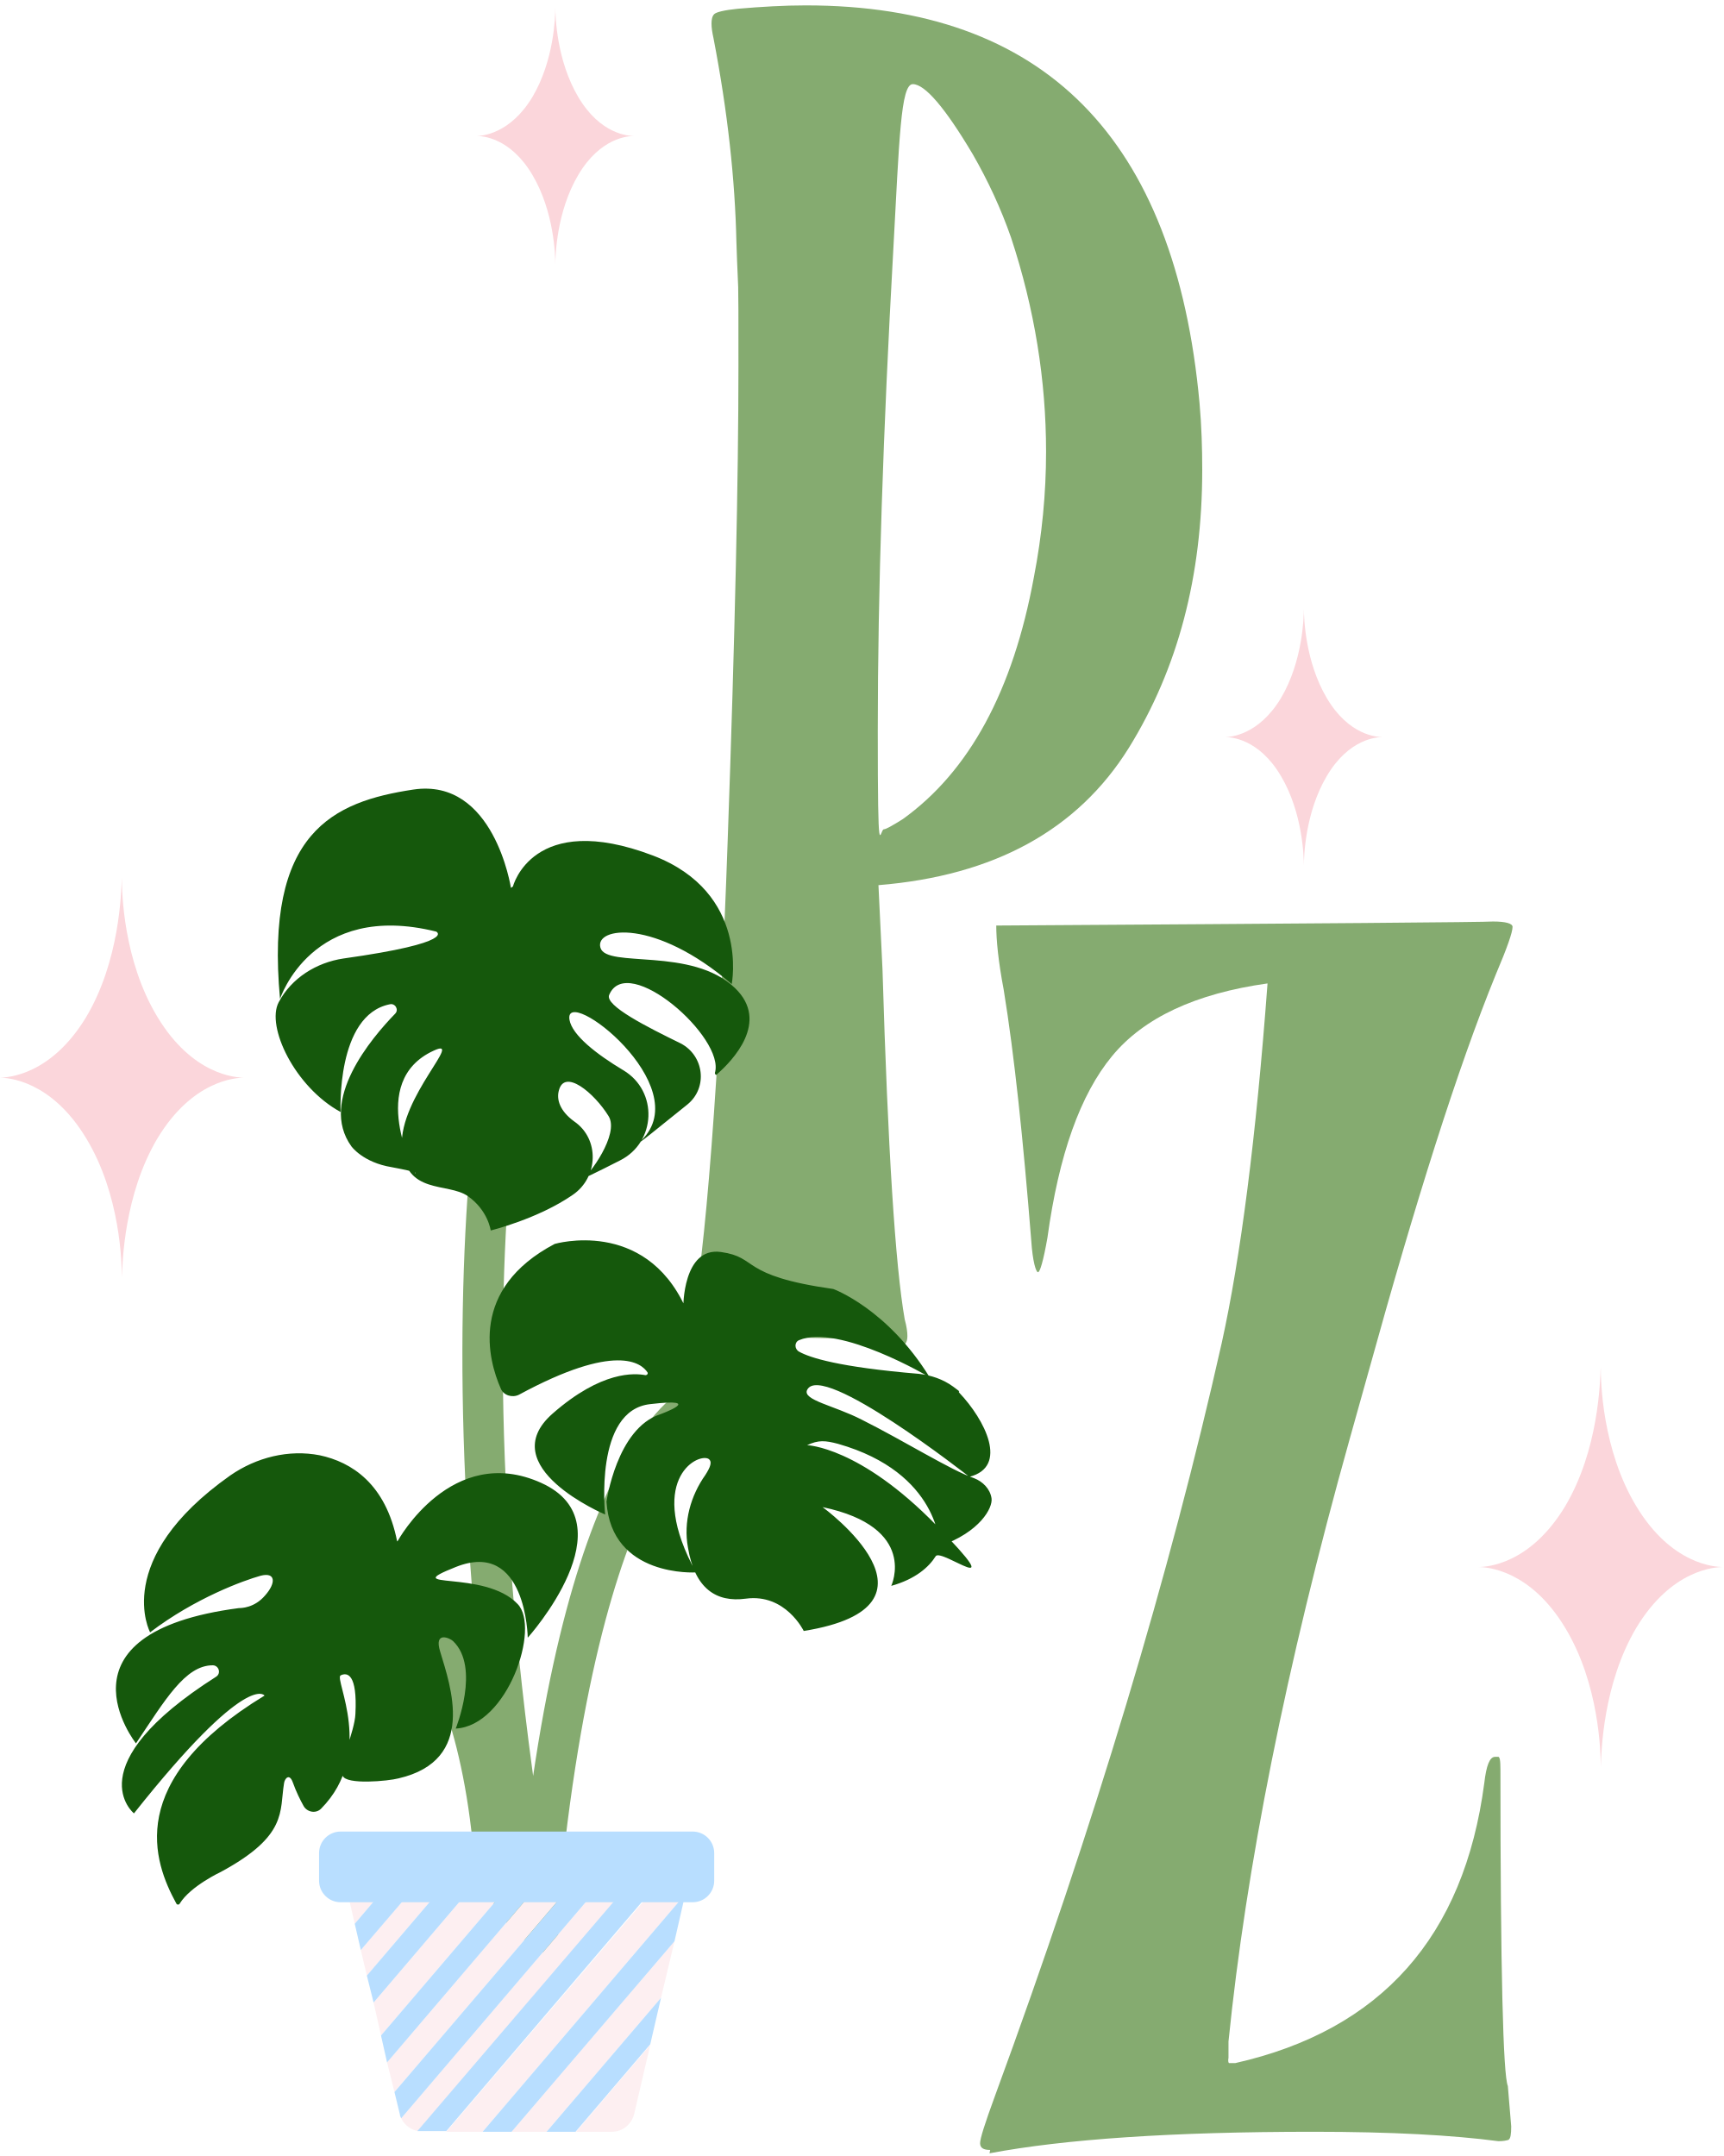
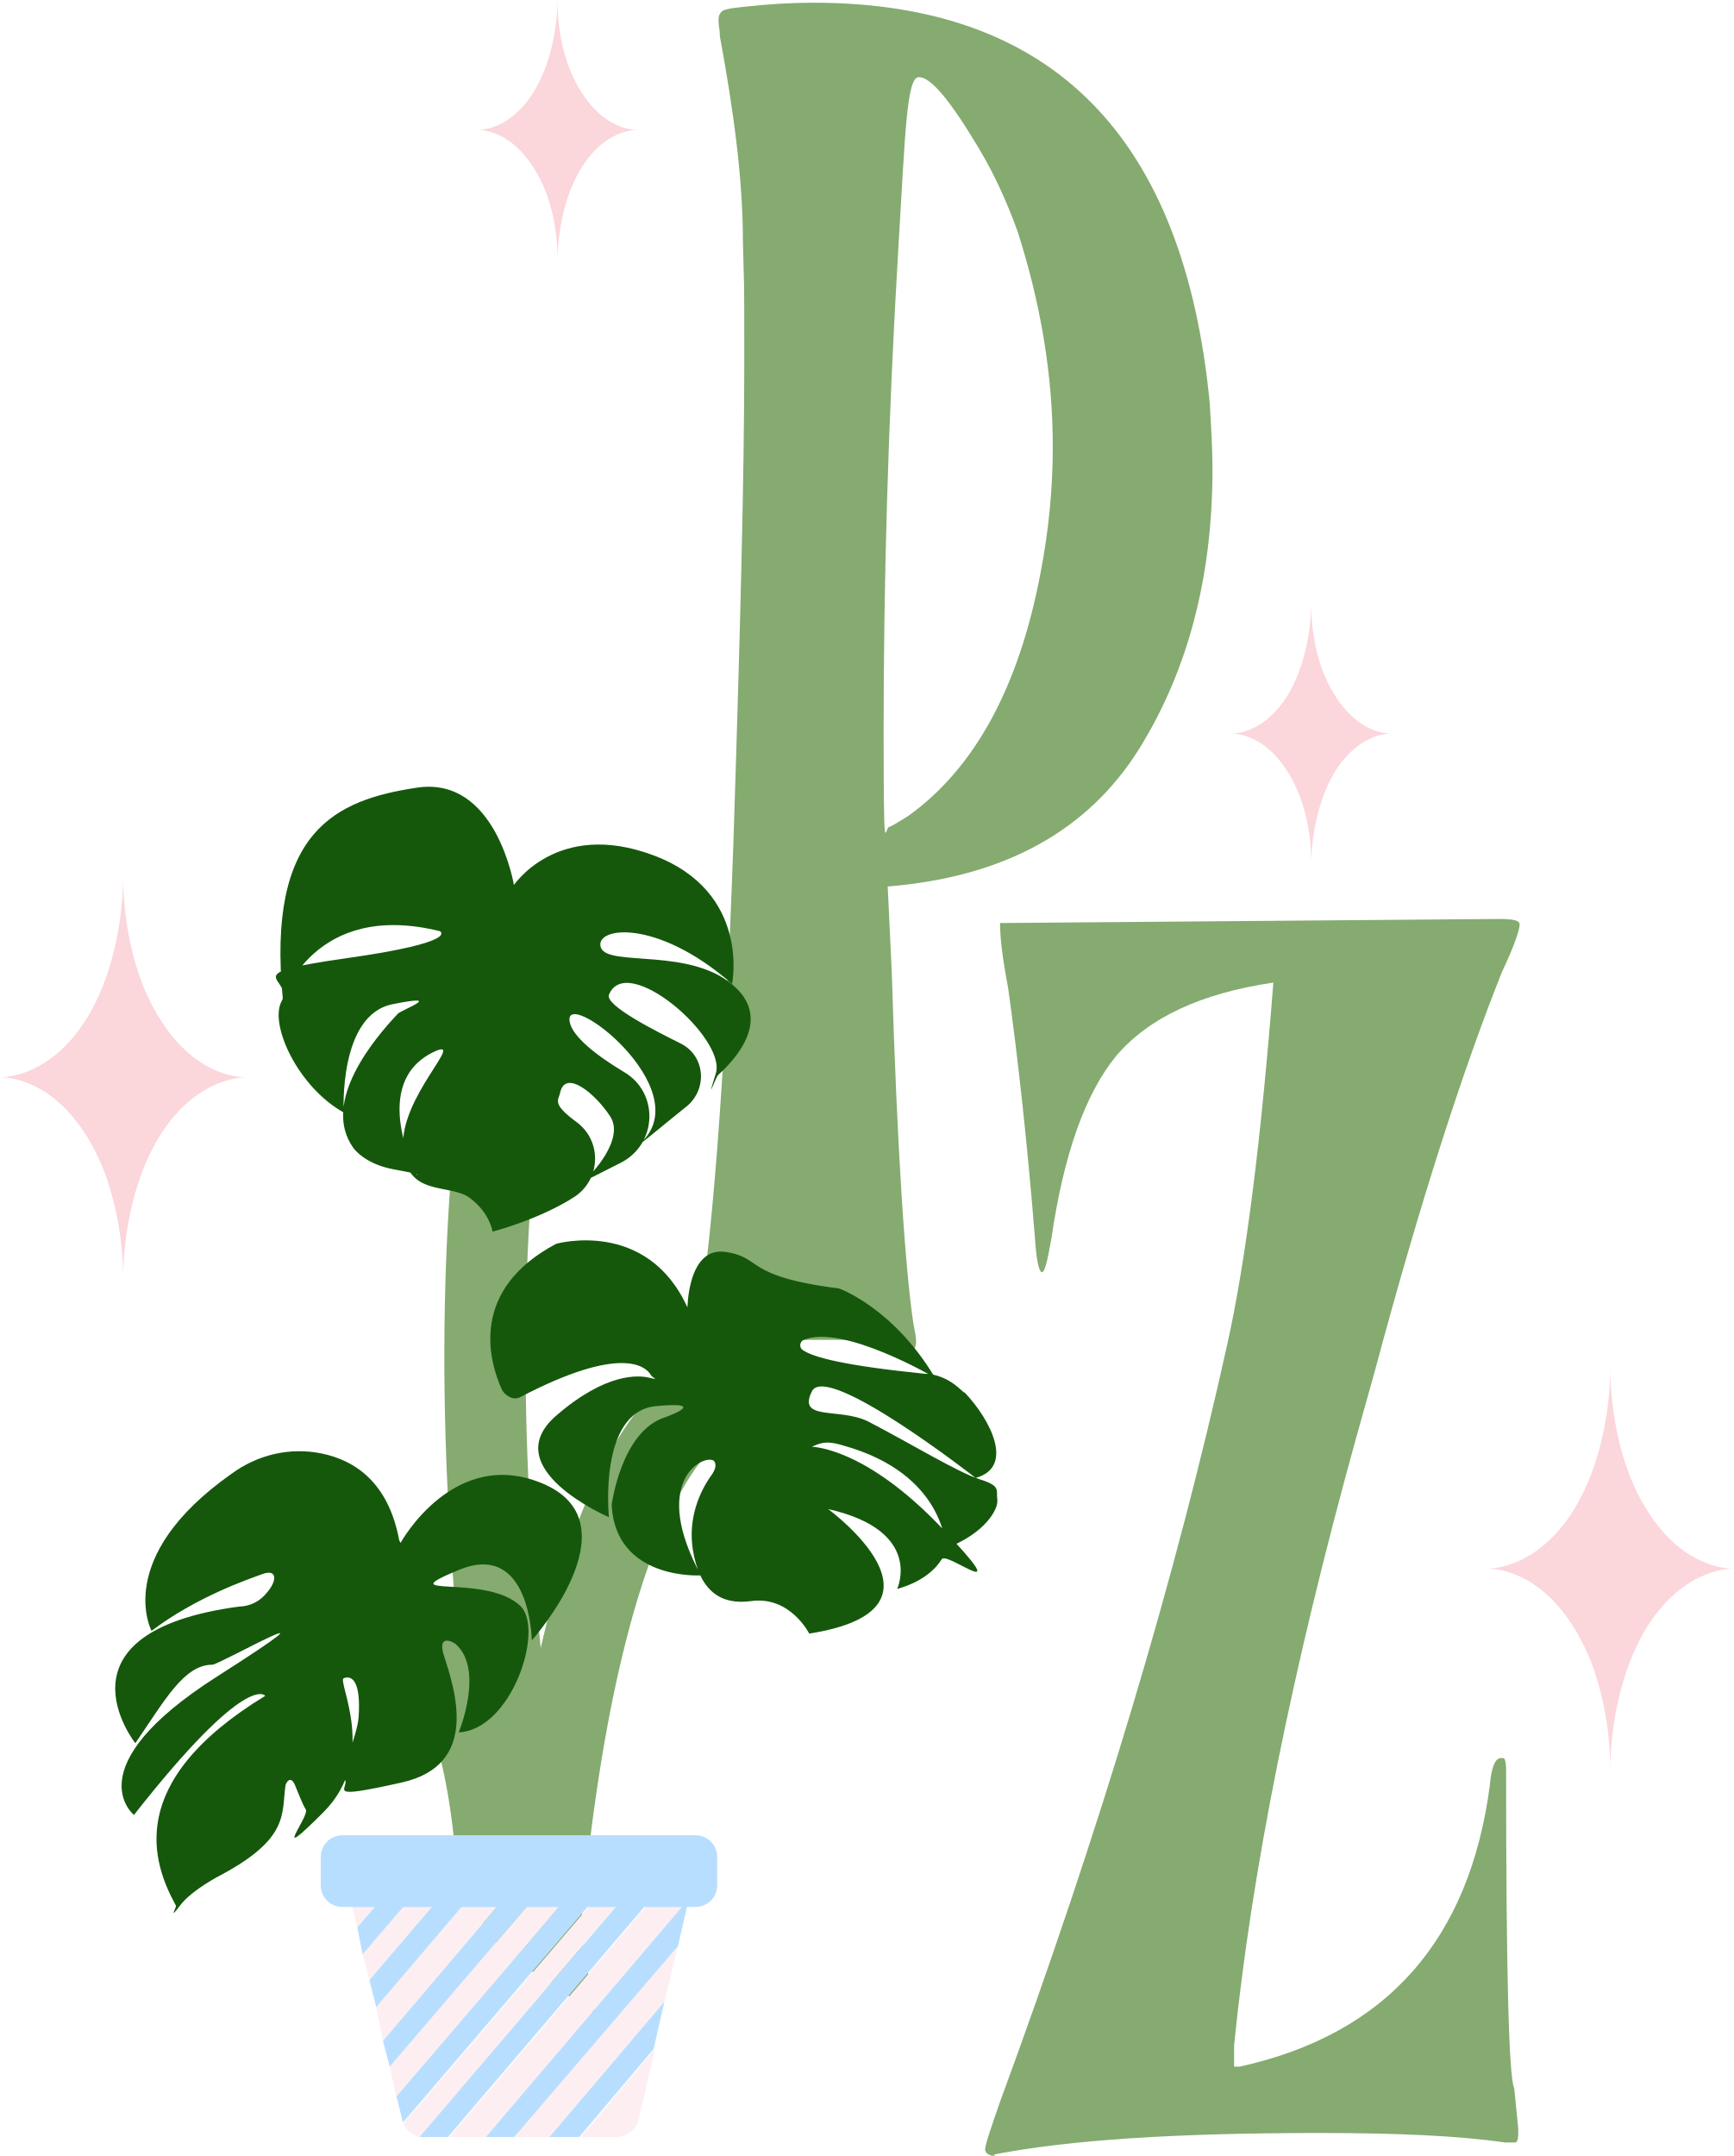
- <svg xmlns="http://www.w3.org/2000/svg" width="256" height="320.3" viewBox="0 0 256 320.3">
-   <path fill="#85ab70" d="M133.7 200.3c-.7 0-1.8-.3-3.3-.8-.8-.3-2.4-.4-4.6-.6-2.2-.1-6.6-.2-13.3-.2-2.7 0-4.8-.1-6.2-.1s-2.4 0-3-.3c-.6-.2-.9-.6-.9-1.1s.1-1.1.4-1.6c.9-3.9 1.9-12.3 2.9-25.3s1.8-28.1 2.4-45.4c1.1-30.7 1.6-54.2 1.6-70.4s0-9.2-.3-18.5c-.2-9.3-1.3-19.4-3.4-30.3-.2-.9-.3-1.6-.3-2.2s.1-1.1.4-1.4c.3-.3 1.5-.6 3.5-.8 3.5-.3 6.9-.5 10.1-.5 35.4 0 54.9 19.7 58.5 59.1.3 3.4.4 6.7.4 9.9 0 15.8-3.6 29.5-10.9 41.3-7.6 12.2-20 19-37.2 20.4l.6 12.5c.8 26.7 1.9 44 3.3 52 .3 1.1.4 1.9.4 2.5 0 1-.4 1.5-1.3 1.5zm-2.4-77.1c.3 0 1.2-.5 2.8-1.5 9.9-7.1 16.4-19.1 19.5-36 1.2-6.2 1.8-12.4 1.8-18.6 0-10.6-1.7-21.2-5.2-31.8-1.5-4.3-3.4-8.4-5.7-12.4-4.1-6.9-7.1-10.4-8.9-10.4s-2 8.2-2.9 24.7c-1.5 26.8-2.3 50.6-2.3 71.4s.3 14.6.9 14.6z" />
-   <path fill="#85ab70" d="M147.1 319.4c-1 0-1.5-.3-1.5-1s.7-2.9 2.2-7c14.8-40.3 26-77.6 33.7-111.9 2.8-12.7 5.1-30.5 6.8-53.4-10.7 1.5-18.4 5.1-23.1 10.8-4.7 5.7-7.9 14.6-9.6 27-.6 3.4-1.1 5.1-1.4 5.1s-.8-1.6-1-4.7c-1.2-15-2.5-27.5-4.1-37.3-.8-4.2-1.1-7.4-1.1-9.5 48.1-.3 72.7-.5 73.8-.6 1.9 0 2.9.3 2.9.8 0 .8-.8 3.1-2.5 7.1-5.7 14-11.9 33.7-18.9 59l-2.8 10c-9.5 33.9-15.4 63.8-18 89.5v2.4c-.1.5 0 .8.1.8h.9c21.7-4.9 34-18.8 37-41.6.3-2.6.8-3.9 1.6-3.9h.4c.3-.1.4.5.4 1.9 0 29.8.4 45.4 1.1 47l.5 6c0 1.2-.1 1.8-.4 2-.3.1-.8.2-1.5.2-6.8-.9-15.9-1.4-27.5-1.4-21 0-37 1.1-48.1 3.2z" />
-   <path fill="#fbd6db" d="M94.2 20.2c-.8 0-5 .2-8.3 5.8-3.2 5.4-3.4 11.9-3.4 13.3 0-1.4-.2-7.9-3.4-13.3-3.3-5.6-7.5-5.8-8.3-5.8.8 0 5-.3 8.3-5.8C82.3 9 82.5 2.5 82.5 1.1c0 1.4.2 7.9 3.4 13.3 3.3 5.6 7.5 5.8 8.3 5.8zm111.2 89.3c-.8 0-5 .2-8.3 5.8-3.2 5.4-3.4 11.9-3.4 13.3 0-1.4-.2-7.9-3.4-13.3-3.3-5.6-7.5-5.8-8.3-5.8.8 0 5-.3 8.3-5.8 3.2-5.4 3.4-11.9 3.4-13.3 0 1.4.2 7.9 3.4 13.3 3.3 5.6 7.5 5.8 8.3 5.8zM36.3 160.1c-1.3 0-7.7.4-12.9 9-5 8.4-5.2 18.5-5.3 20.7 0-2.1-.2-12.3-5.3-20.7-5.2-8.6-11.6-9-12.9-9 1.3 0 7.7-.4 12.9-9 5-8.4 5.2-18.5 5.3-20.7 0 2.1.2 12.3 5.3 20.7 5.2 8.6 11.6 9 12.9 9zM256 232.8c-1.3 0-7.7.4-12.9 9-5 8.4-5.2 18.5-5.3 20.7 0-2.1-.2-12.3-5.3-20.7-5.2-8.6-11.6-9-12.9-9 1.3 0 7.7-.4 12.9-9 5-8.4 5.2-18.5 5.3-20.7 0 2.1.2 12.3 5.3 20.7 5.2 8.6 11.6 9 12.9 9z" />
-   <path fill="none" stroke="#85ab70" stroke-miterlimit="10" stroke-width="6" d="M62.1 243.9c2.7-2.2 8.7 8.8 10.9 27.7 1.2 10.7 6.6 14.2 6.6 14.2-17.5-99.7-.5-150.2-.5-150.2m24.8 72.9s-18.1 6.5-24.2 77.3" />
-   <path fill="#fdeff1" d="M90.5 278.5l-30.9 36.2c.5 1 1.4 1.7 2.5 1.9l32.6-38.1h-4.1zm12 0H99l-32.7 38.2h5.4l30.1-35.3.7-2.9zm-39.3 0l-9.6 11.2.9 3.8 12.8-15h-4.1zm8.5 0l-16.2 19 1.1 4.9L77 278.5h-5.3zm9.6 0l-23.8 27.9 1.1 4.4 27.6-32.3h-4.9zm4.2 38.2h5.4c1.6 0 2.9-1.1 3.3-2.6l2.4-10.3-11.1 13zM51 278.5l1.7 7.3 6.2-7.3H51zm49.2 9.9L76 316.7h5.2l17-19.9 2-8.4z" />
-   <path fill="#b8deff" d="M58.9 278.5l-6.2 7.3.9 3.9 9.6-11.2h-4.3zm8.4 0l-12.8 15 1 4 16.2-19h-4.4zm9.7 0l-20.4 23.9.9 4 23.8-27.9H77zm9.2 0l-27.6 32.3.8 3.3c0 .2.1.4.2.6l30.9-36.2h-4.3zm8.4 0L62 316.6h4.3l32.6-38.2h-4.3zm7.2 2.9l-30.1 35.3H76l24.2-28.3 1.6-7zm-3.6 15.4l-17 19.9h4.3l11.1-13 1.6-6.9z" />
-   <path fill="#15580c" d="M59.1 228.9s8-14.6 21.3-8.6-2 23-2 23-.2-14.7-10.7-10.5c-8.8 3.5 4.3.3 9.2 5.5 3.4 3.5-1.5 18.1-9.2 18.5 0 0 3.7-9.1-.4-13-.4-.4-2.9-1.6-1.9 1.6 1.5 5 5.5 16.1-6.2 18.8-1.5.4-7.8 1-8.3-.4-.6-1.7 1.8-6.5 1.9-9.2.3-5.9-1.2-6.2-2.2-5.7s5.2 11.6-2.9 19.8c-.8.8-2.1.5-2.6-.4s-1.1-2.1-1.6-3.5-1.2-.6-1.3.1c-.7 4.2.6 7.8-9.4 13.2 0 0-4.5 2.1-6.1 4.7-.1.2-.4.2-.5 0-3.4-6.2-7.8-18.2 13.1-30.9 0 0-2.5-3.8-19.4 17.5 0 0-8.7-7 12.2-20.3.8-.5.4-1.7-.5-1.7-4.1 0-7.1 5.2-11.4 11.6 0 0-13-16.4 15.3-20.1.3 0 2.3 0 3.9-1.9 1.6-1.8 1.6-3.5-.7-2.9-2.5.7-9.7 3.3-16.4 8.4 0 0-5.8-10.8 11.9-23.3 3.9-2.7 8.7-3.9 13.3-3 4.7 1 9.8 4.2 11.5 12.8zm42.4-34.6s-.1-9.1 5.6-8.3c5.7.8 2.6 3.5 16.7 5.5 0 0 8 2.9 14.3 13.1 0 0-13.5-8-19.4-5.5-.7.3-.7 1.3 0 1.7 1.6.9 5.9 2.3 17.8 3.3 1.8.2 3.6.8 5.1 1.9s.6.5.9.9c3.8 4 7.4 11 1.5 12.5 0 0-22-17.3-24.1-12.9-.7 1.5 4 2.3 8.1 4.4 6.2 3.1 13.4 7.6 16.7 8.7 1.3.5 2.4 1.6 2.6 3s-1.7 5-7.7 7.1c0 0 0-10.9-15.1-15.2-1.9-.5-2.9-.6-4.6.2 0 0 7.8.2 19.2 11.9s.7 3.3-.1 4.6c-1 1.6-3 3.4-6.6 4.4 0 0 4.1-8.7-10.2-11.7 0 0 20.2 14.7-2.8 18.4 0 0-2.7-5.6-8.6-4.8-4.4.6-7.6-1.5-8.6-7.6-.7-3.8.4-7.7 2.6-10.8.7-1.1 1.1-2 .4-2.4-1.8-.8-9.2 3.4-1.8 16.9 0 0-12.6.8-13.3-10.5 0 0 1.5-10.9 8-13 0 0 6.9-2.5-1.5-1.5-8.4.9-6.7 16.4-6.7 16.4s-16.8-7.1-7.8-15c7.3-6.4 12.2-6 13.8-5.7.2 0 .4-.2.3-.4-.9-1.4-4.7-4.5-19.1 3.3-1 .5-2.3.1-2.7-.9-1.9-4.3-4.7-14.8 8-21.5 0 0 13.3-3.9 19.4 9.4zm-25.6-62.4s-2.5-16.4-14.5-14.6c-11.9 1.8-22.1 6.3-19.8 31.1 0 0 4.7-14.6 23.2-10 0 0 3.3 1.6-13.8 4-4 .6-7.7 2.9-9.6 6.5s2.4 12.6 9.2 16.3c0 0-.7-14.4 7.3-16 .8-.2 1.4.8.8 1.4-3.5 3.6-11.4 12.9-6.5 19.7 0 0 1.7 2.4 6 3.1 4.3.8 3.5.9 3.5.9s-7.3-13.6 2.7-18.2c4.7-2.2-5.1 6.9-4.7 14.2.5 7.3 6.8 5.3 9.8 7.4 3 2.1 3.4 5.1 3.4 5.1s7-1.7 12.2-5.3c3.8-2.6 4-8.3.2-10.9-2.2-1.6-2.6-3.3-2.3-4.5.8-3.5 5.3.3 7.4 3.7 1.7 2.7-3 8.9-3.8 9.3s2.2-1 5.5-2.7c5.4-2.7 5.7-10.3.5-13.4-4-2.4-7.6-5.2-8-7.5-.9-5.4 19 9.8 10.7 17.9-1.2 1.2 2.8-2.1 6.8-5.3 3.1-2.5 2.5-7.3-1-9.1-4.9-2.4-11.3-5.6-10.6-7.2 2.7-6.4 17.3 6.4 15.7 11.6 0 .2.2.4.3.2 2.3-2 7.9-7.8 2.7-12.8-6.4-6.2-19.1-2.9-20-6s8.1-4.4 19.5 5.4c0 0 2.7-13.6-11.7-19.1-17.9-6.8-20.8 4.6-20.8 4.6z" />
-   <rect width="58.7" height="10.5" x="47.4" y="272.1" fill="#b8deff" rx="3.2" ry="3.2" />
+ <svg xmlns="http://www.w3.org/2000/svg" width="128.1" height="159.3" viewBox="0 0 128.1 159.3">
+   <g id="a">
+     <path d="M66.9,99.7c-.3,0-.9-.1-1.6-.4-.4-.1-1.2-.2-2.3-.3-1.1,0-3.3,0-6.7,0-1.4,0-2.4,0-3.1,0s-1.2,0-1.5-.1c-.3,0-.4-.3-.4-.6s0-.5,.2-.8c.5-1.9,1-6.2,1.5-12.6,.5-6.5,.9-14.1,1.2-22.7,.5-15.4,.8-27.1,.8-35.2s0-4.6-.1-9.2c0-4.6-.7-9.7-1.7-15.1,0-.5-.1-.8-.1-1.1s0-.5,.2-.7c.1-.2,.7-.3,1.7-.4,1.8-.2,3.5-.3,5.1-.3,17.7,0,27.4,9.9,29.3,29.6,.1,1.7,.2,3.3,.2,4.9,0,7.9-1.8,14.8-5.4,20.6-3.8,6.1-10,9.5-18.6,10.2l.3,6.3c.4,13.3,1,22,1.6,26,.1,.5,.2,1,.2,1.3,0,.5-.2,.8-.6,.8Zm-1.2-38.6c.1,0,.6-.3,1.4-.8,4.9-3.5,8.2-9.5,9.8-18,.6-3.1,.9-6.2,.9-9.3,0-5.3-.9-10.6-2.6-15.9-.8-2.2-1.7-4.2-2.9-6.2-2.1-3.5-3.5-5.2-4.4-5.2s-1,4.1-1.5,12.4c-.8,13.4-1.1,25.3-1.1,35.7s.1,7.3,.4,7.3Z" fill="#85ab70" />
+     <path d="M73.6,159.3c-.5,0-.8-.2-.8-.5s.4-1.5,1.1-3.5c7.4-20.1,13-38.8,16.8-56,1.4-6.3,2.5-15.2,3.4-26.7-5.4,.8-9.2,2.6-11.6,5.4-2.3,2.8-3.9,7.3-4.8,13.5-.3,1.7-.5,2.5-.7,2.5s-.4-.8-.5-2.3c-.6-7.5-1.3-13.7-2-18.7-.4-2.1-.6-3.7-.6-4.8,24.1-.2,36.4-.3,36.9-.3,1,0,1.5,.1,1.5,.4,0,.4-.4,1.6-1.3,3.5-2.8,7-6,16.8-9.4,29.5l-1.4,5c-4.7,17-7.7,31.9-9,44.8v1.2c0,.3,0,.4,0,.4h.4c10.9-2.4,17-9.4,18.5-20.8,.1-1.3,.4-2,.8-2h.2c.1,0,.2,.3,.2,.9,0,14.9,.2,22.7,.6,23.5l.3,3c0,.6,0,.9-.2,1-.1,0-.4,0-.8,0-3.4-.5-8-.7-13.7-.7-10.5,0-18.5,.5-24.1,1.6Z" fill="#85ab70" />
+     <path d="M47.1,9.6c-.4,0-2.5,.1-4.2,2.9-1.6,2.7-1.7,6-1.7,6.7,0-.7,0-4-1.7-6.7-1.7-2.8-3.8-2.9-4.2-2.9,.4,0,2.5-.1,4.2-2.9,1.6-2.7,1.7-6,1.7-6.7,0,.7,0,4,1.7,6.7,1.7,2.8,3.8,2.9,4.2,2.9Z" fill="#fbd6db" />
+     <path d="M102.8,54.2c-.4,0-2.5,.1-4.2,2.9-1.6,2.7-1.7,6-1.7,6.7,0-.7,0-4-1.7-6.7-1.7-2.8-3.8-2.9-4.2-2.9,.4,0,2.5-.1,4.2-2.9,1.6-2.7,1.7-6,1.7-6.7,0,.7,0,4,1.7,6.7,1.7,2.8,3.8,2.9,4.2,2.9Z" fill="#fbd6db" />
+     <path d="M18.2,79.6c-.6,0-3.9,.2-6.5,4.5-2.5,4.2-2.6,9.3-2.6,10.3,0-1.1-.1-6.2-2.6-10.3-2.6-4.3-5.8-4.5-6.5-4.5,.6,0,3.9-.2,6.5-4.5,2.5-4.2,2.6-9.3,2.6-10.3,0,1.1,.1,6.2,2.6,10.3,2.6,4.3,5.8,4.5,6.5,4.5Z" fill="#fbd6db" />
+     <path d="M128.1,115.9c-.6,0-3.9,.2-6.5,4.5-2.5,4.2-2.6,9.3-2.6,10.3,0-1.1-.1-6.2-2.6-10.3-2.6-4.3-5.8-4.5-6.5-4.5,.6,0,3.9-.2,6.5-4.5,2.5-4.2,2.6-9.3,2.6-10.3,0,1.1,.1,6.2,2.6,10.3,2.6,4.3,5.8,4.5,6.5,4.5Z" fill="#fbd6db" />
+   </g>
+   <g id="b">
+     <g>
+       <g />
+       <path d="M31.1,121.5c1.3-1.1,4.4,4.4,5.4,13.8,.6,5.3,3.3,7.1,3.3,7.1-8.8-49.9-.2-75.2-.2-75.2" fill="none" stroke="#85ab70" stroke-miterlimit="10" stroke-width="6" />
+       <path d="M52,103.8s-9,3.3-12.1,38.7" fill="none" stroke="#85ab70" stroke-miterlimit="10" stroke-width="6" />
+       <g>
+         <path d="M45.3,138.8l-15.5,18.1c.2,.5,.7,.9,1.2,1l16.3-19.1h-2.1Z" fill="#fdeff1" />
+         <polygon points="51.3 138.8 49.5 138.8 33.2 157.9 35.9 157.9 50.9 140.3 51.3 138.8" fill="#fdeff1" />
+         <polygon points="31.6 138.8 26.8 144.4 27.3 146.3 33.7 138.8 31.6 138.8" fill="#fdeff1" />
+         <polygon points="35.9 138.8 27.8 148.3 28.3 150.8 38.5 138.8 35.9 138.8" fill="#fdeff1" />
+         <polygon points="40.7 138.8 28.8 152.7 29.3 155 43.1 138.8 40.7 138.8" fill="#fdeff1" />
+         <path d="M42.8,157.9h2.7c.8,0,1.5-.5,1.7-1.3l1.2-5.2-5.5,6.5Z" fill="#fdeff1" />
+         <polygon points="25.5 138.8 26.4 142.4 29.5 138.8 25.5 138.8" fill="#fdeff1" />
+         <polygon points="50.1 143.8 38 157.9 40.6 157.9 49.1 147.9 50.1 143.8" fill="#fdeff1" />
+         <polygon points="29.5 138.8 26.4 142.4 26.8 144.4 31.6 138.8 29.5 138.8" fill="#b8deff" />
+         <polygon points="33.7 138.8 27.3 146.3 27.8 148.3 35.9 138.8 33.7 138.8" fill="#b8deff" />
+         <polygon points="38.5 138.8 28.3 150.8 28.8 152.7 40.7 138.8 38.5 138.8" fill="#b8deff" />
+         <path d="M43.1,138.8l-13.8,16.1,.4,1.6c0,.1,0,.2,.1,.3l15.5-18.1h-2.2Z" fill="#b8deff" />
+         <path d="M47.3,138.8l-16.3,19.1c0,0,.2,0,.3,0h1.8l16.3-19.1h-2.2Z" fill="#b8deff" />
+         <polygon points="50.9 140.3 35.9 157.9 38 157.9 50.1 143.8 50.9 140.3" fill="#b8deff" />
+         <polygon points="49.1 147.9 40.6 157.9 42.8 157.9 48.3 151.4 49.1 147.9" fill="#b8deff" />
+       </g>
+       <path d="M29.6,114s4-7.3,10.7-4.3c6.6,3-1,11.5-1,11.5,0,0-.1-7.4-5.4-5.2s2.1,.2,4.6,2.7c1.7,1.8-.7,9.1-4.6,9.3,0,0,1.9-4.6-.2-6.5-.2-.2-1.4-.8-.9,.8,.8,2.5,2.7,8.1-3.1,9.4s-3.9,.5-4.2-.2,.9-3.3,1-4.6c.2-2.9-.6-3.1-1.1-2.9s2.6,5.8-1.5,9.9-1,.3-1.3-.2-.5-1.1-.8-1.8-.6-.3-.7,0c-.3,2.1,.3,3.9-4.7,6.6,0,0-2.2,1.1-3.1,2.3s-.2,0-.3,0c-1.7-3.1-3.9-9.1,6.6-15.5,0,0-1.3-1.9-9.7,8.8,0,0-4.4-3.5,6.1-10.2s.2-.9-.3-.9c-2.1,0-3.5,2.6-5.7,5.8,0,0-6.5-8.2,7.7-10.1,0,0,0,0,0,0,.1,0,1.2,0,2-1,.8-.9,.8-1.8-.3-1.4s-4.9,1.7-8.2,4.2c0,0-2.9-5.4,5.9-11.6,1.9-1.4,4.3-2,6.7-1.5,2.4,.5,4.9,2.1,5.7,6.4Z" fill="#15580c" />
+       <path d="M50.8,96.7s0-4.6,2.8-4.2c2.8,.4,1.3,1.8,8.4,2.7,0,0,4,1.4,7.1,6.6,0,0-6.8-4-9.7-2.8-.3,.1-.4,.6,0,.8,.8,.5,3,1.1,8.9,1.7,.9,0,1.8,.4,2.5,1s.3,.3,.5,.4c1.9,2,3.7,5.5,.8,6.3,0,0-11-8.6-12.1-6.4s2,1.2,4.1,2.2c3.1,1.6,6.7,3.8,8.3,4.3s1.2,.8,1.3,1.5-.9,2.5-3.8,3.6c0,0,0-5.5-7.6-7.6-1-.3-1.5-.3-2.3,.1,0,0,3.9,0,9.6,6s.4,1.7,0,2.3c-.5,.8-1.5,1.7-3.3,2.2,0,0,2-4.3-5.1-5.9,0,0,10.1,7.4-1.4,9.2,0,0-1.4-2.8-4.3-2.4-2.2,.3-3.8-.7-4.3-3.8-.3-1.9,.2-3.8,1.3-5.4,.4-.5,.5-1,.2-1.2-.9-.4-4.6,1.7-.9,8.5,0,0-6.3,.4-6.6-5.2,0,0,.7-5.5,4-6.5,0,0,3.4-1.2-.8-.8-4.2,.5-3.4,8.2-3.4,8.2,0,0-8.4-3.6-3.9-7.5,3.7-3.2,6.1-3,6.9-2.8s.2,0,.1-.2c-.4-.7-2.3-2.2-9.6,1.6-.5,.3-1.1,0-1.4-.5-1-2.2-2.4-7.4,4-10.8,0,0,6.7-1.9,9.7,4.7Z" fill="#15580c" />
+       <path d="M38,65.5s-1.3-8.2-7.2-7.3c-6,.9-11.1,3.2-9.9,15.6,0,0,2.3-7.3,11.6-5,0,0,1.6,.8-6.9,2s-3.8,1.4-4.8,3.2c-.9,1.7,1.2,6.3,4.6,8.2,0,0-.4-7.2,3.6-8s.7,.4,.4,.7c-1.7,1.8-5.7,6.5-3.3,9.9,0,0,.8,1.2,3,1.6,2.2,.4,1.7,.4,1.7,.4,0,0-3.6-6.8,1.3-9.1,2.4-1.1-2.6,3.4-2.3,7.1,.2,3.7,3.4,2.6,4.9,3.7s1.7,2.5,1.7,2.5c0,0,3.5-.9,6.1-2.6,1.9-1.3,2-4.1,.1-5.5s-1.3-1.6-1.2-2.2c.4-1.7,2.6,.1,3.7,1.8s-1.5,4.4-1.9,4.7,1.1-.5,2.7-1.3c2.7-1.4,2.8-5.2,.2-6.7-2-1.2-3.8-2.6-4-3.7-.5-2.7,9.5,4.9,5.3,8.9-.6,.6,1.4-1.1,3.4-2.7,1.5-1.3,1.3-3.7-.5-4.6s-5.6-2.8-5.3-3.6c1.3-3.2,8.7,3.2,7.9,5.8s0,.2,.2,.1c1.1-1,3.9-3.9,1.3-6.4-3.2-3.1-9.5-1.5-10-3s4.1-2.2,9.7,2.7c0,0,1.4-6.8-5.8-9.5s-10.4,2.3-10.4,2.3Z" fill="#15580c" />
+       <rect x="23.7" y="135.6" width="29.3" height="5.3" rx="1.6" ry="1.6" fill="#b8deff" />
+     </g>
+   </g>
</svg>
